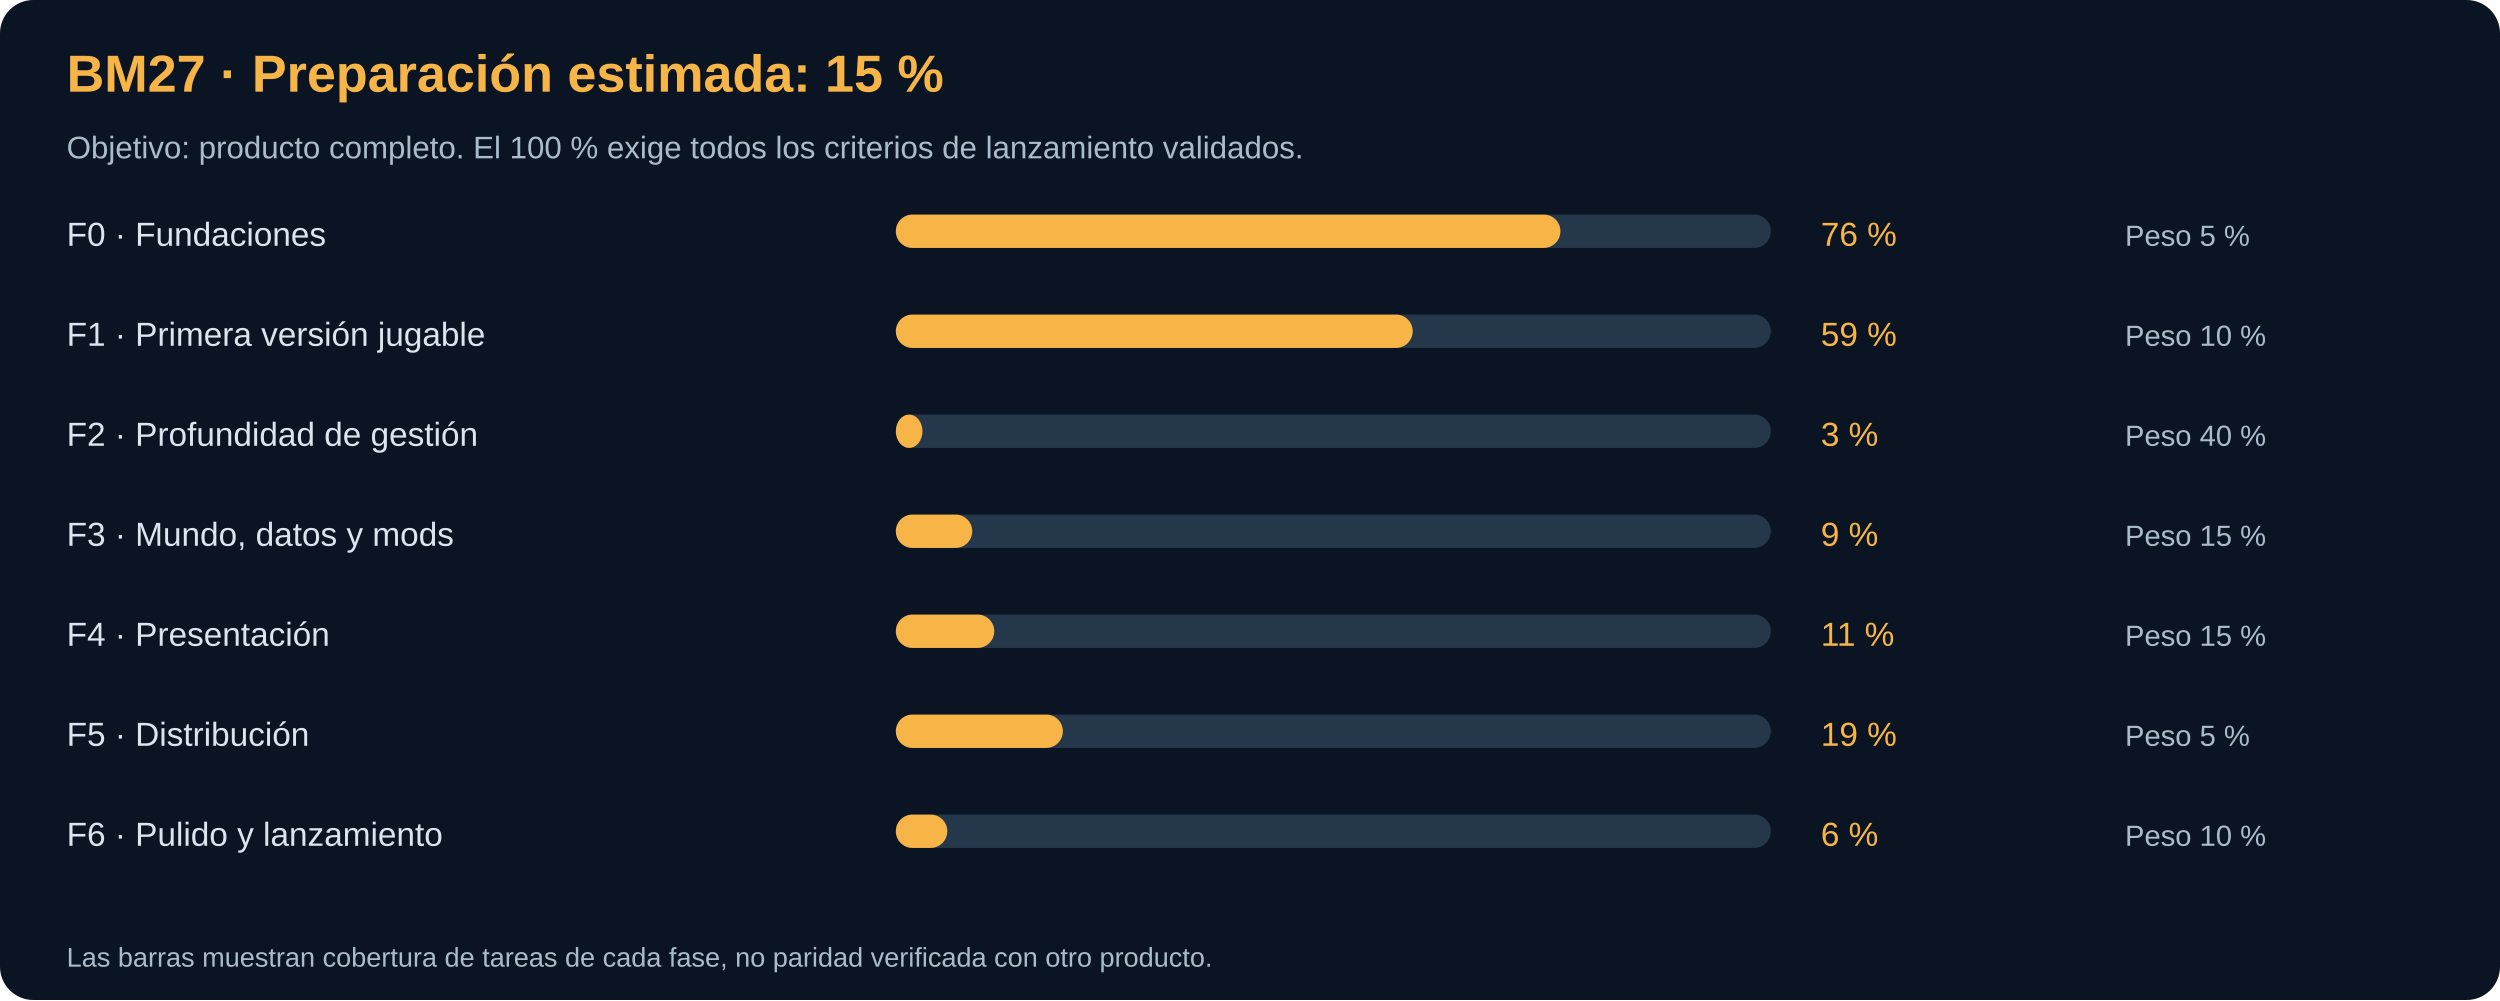
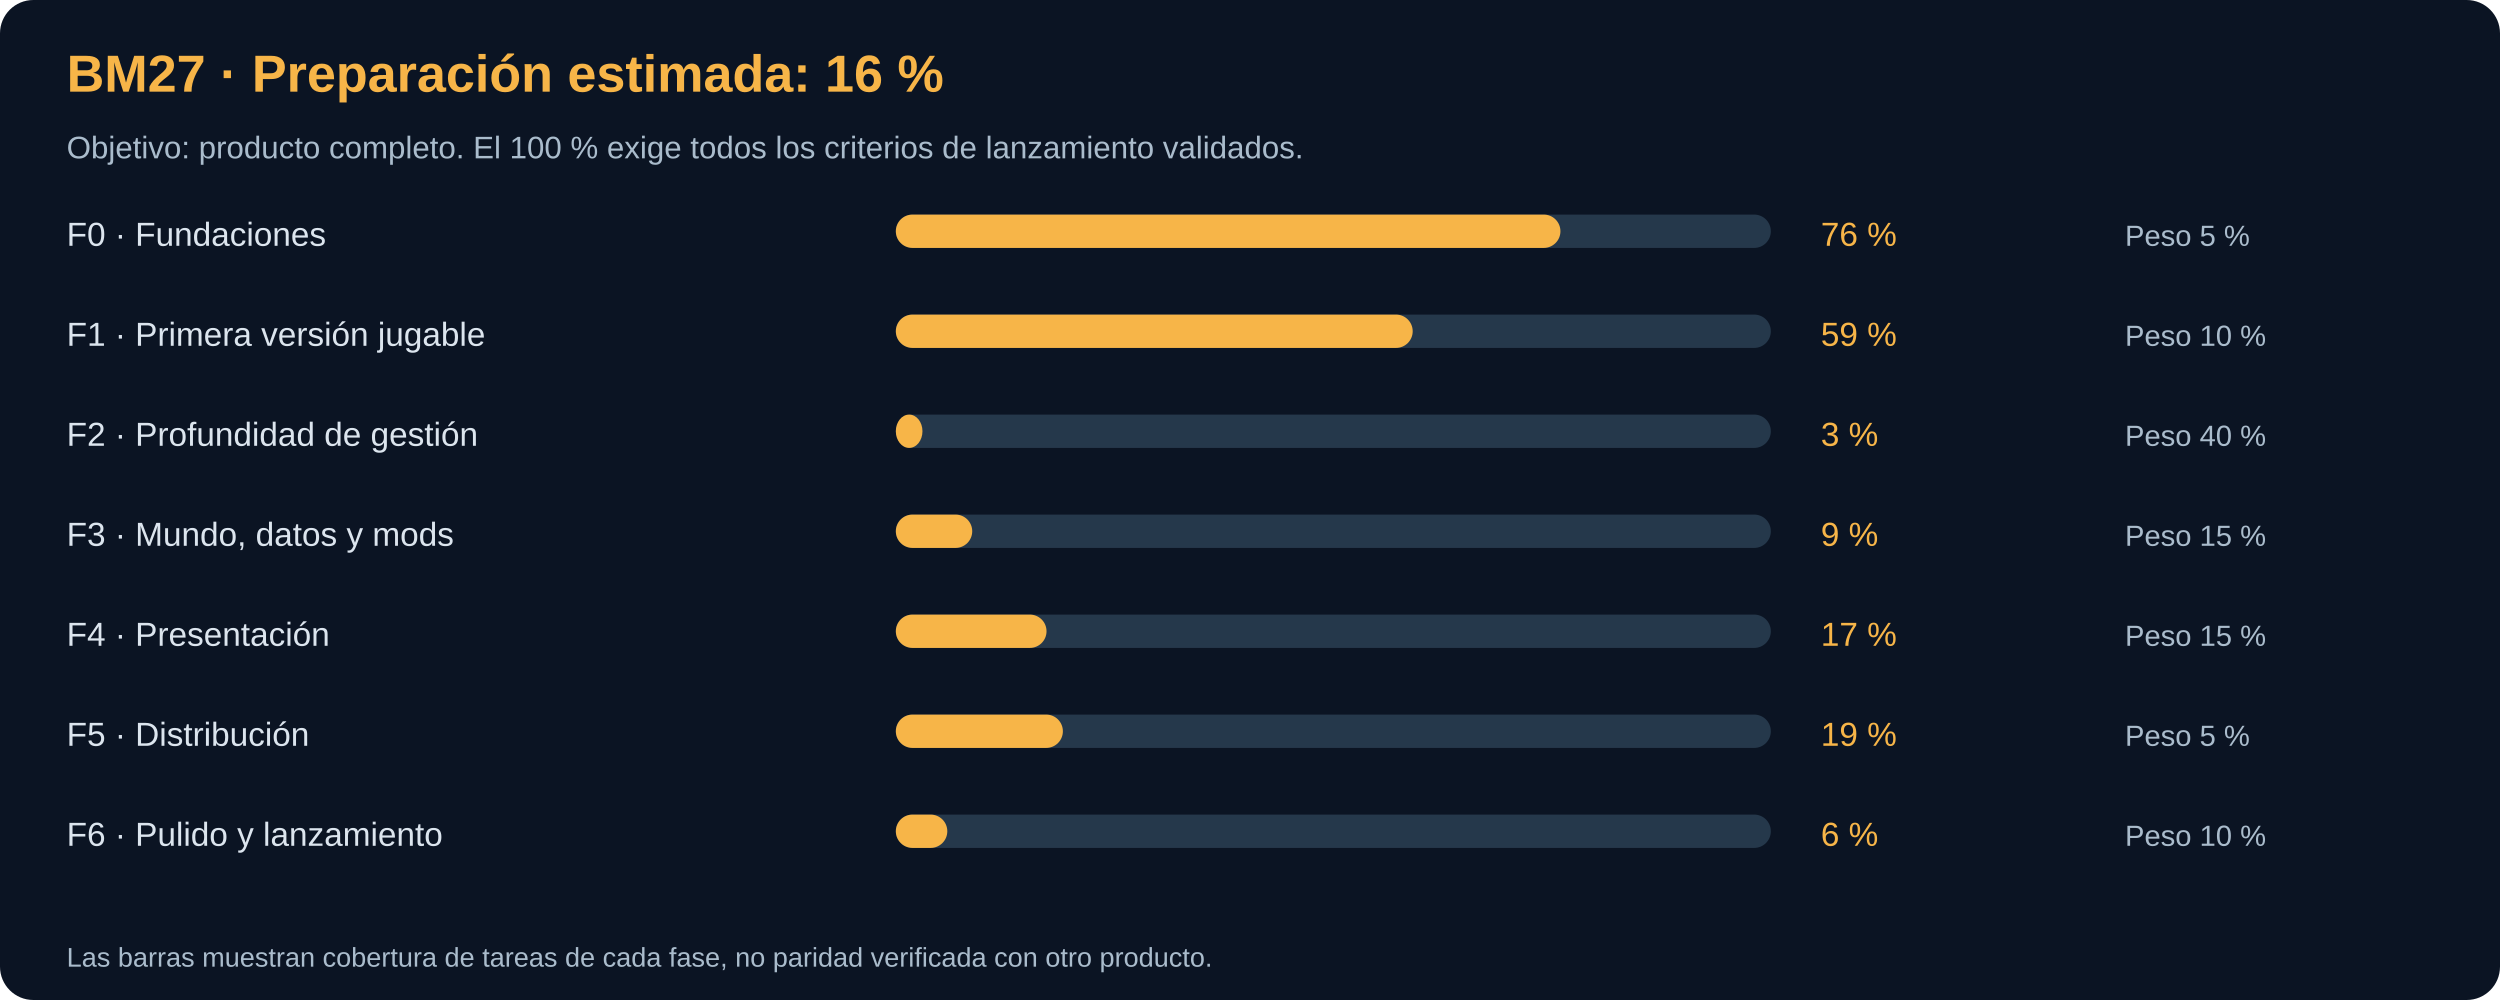
<svg xmlns="http://www.w3.org/2000/svg" viewBox="0 0 1200 480" role="img" aria-labelledby="title desc">
  <rect width="1200" height="480" rx="16" fill="#0b1423" />
  <g font-family="Arial, Helvetica, sans-serif">
-     <text x="32" y="44" fill="#f7b548" font-size="25" font-weight="700">BM27 · Preparación estimada: 15 %</text>
+     <text x="32" y="44" fill="#f7b548" font-size="25" font-weight="700">BM27 · Preparación estimada: 16 %</text>
    <text x="32" y="76" fill="#aabccc" font-size="15">Objetivo: producto completo. El 100 % exige todos los criterios de lanzamiento validados.</text>
    <text x="32" y="118" fill="#dce5ee" font-size="16">F0 · Fundaciones</text>
    <rect x="430" y="103" width="420" height="16" rx="8" fill="#25384b" />
    <rect x="430" y="103" width="319.009" height="16" rx="8" fill="#f7b548" />
    <text x="874" y="118" fill="#f7b548" font-size="16">76 %</text>
    <text x="1020" y="118" fill="#aabccc" font-size="14">Peso 5 %</text>
    <text x="32" y="166" fill="#dce5ee" font-size="16">F1 · Primera versión jugable</text>
    <rect x="430" y="151" width="420" height="16" rx="8" fill="#25384b" />
    <rect x="430" y="151" width="248.093" height="16" rx="8" fill="#f7b548" />
    <text x="874" y="166" fill="#f7b548" font-size="16">59 %</text>
    <text x="1020" y="166" fill="#aabccc" font-size="14">Peso 10 %</text>
    <text x="32" y="214" fill="#dce5ee" font-size="16">F2 · Profundidad de gestión</text>
    <rect x="430" y="199" width="420" height="16" rx="8" fill="#25384b" />
    <rect x="430" y="199" width="12.783" height="16" rx="8" fill="#f7b548" />
    <text x="874" y="214" fill="#f7b548" font-size="16">3 %</text>
    <text x="1020" y="214" fill="#aabccc" font-size="14">Peso 40 %</text>
    <text x="32" y="262" fill="#dce5ee" font-size="16">F3 · Mundo, datos y mods</text>
    <rect x="430" y="247" width="420" height="16" rx="8" fill="#25384b" />
    <rect x="430" y="247" width="36.667" height="16" rx="8" fill="#f7b548" />
    <text x="874" y="262" fill="#f7b548" font-size="16">9 %</text>
    <text x="1020" y="262" fill="#aabccc" font-size="14">Peso 15 %</text>
    <text x="32" y="310" fill="#dce5ee" font-size="16">F4 · Presentación</text>
    <rect x="430" y="295" width="420" height="16" rx="8" fill="#25384b" />
-     <rect x="430" y="295" width="47.25" height="16" rx="8" fill="#f7b548" />
-     <text x="874" y="310" fill="#f7b548" font-size="16">11 %</text>
+     <rect x="430" y="295" width="72.333" height="16" rx="8" fill="#f7b548" />
+     <text x="874" y="310" fill="#f7b548" font-size="16">17 %</text>
    <text x="1020" y="310" fill="#aabccc" font-size="14">Peso 15 %</text>
    <text x="32" y="358" fill="#dce5ee" font-size="16">F5 · Distribución</text>
    <rect x="430" y="343" width="420" height="16" rx="8" fill="#25384b" />
    <rect x="430" y="343" width="80.182" height="16" rx="8" fill="#f7b548" />
    <text x="874" y="358" fill="#f7b548" font-size="16">19 %</text>
    <text x="1020" y="358" fill="#aabccc" font-size="14">Peso 5 %</text>
    <text x="32" y="406" fill="#dce5ee" font-size="16">F6 · Pulido y lanzamiento</text>
    <rect x="430" y="391" width="420" height="16" rx="8" fill="#25384b" />
    <rect x="430" y="391" width="24.706" height="16" rx="8" fill="#f7b548" />
    <text x="874" y="406" fill="#f7b548" font-size="16">6 %</text>
    <text x="1020" y="406" fill="#aabccc" font-size="14">Peso 10 %</text>
    <text x="32" y="464" fill="#aabccc" font-size="13">Las barras muestran cobertura de tareas de cada fase, no paridad verificada con otro producto.</text>
  </g>
</svg>
